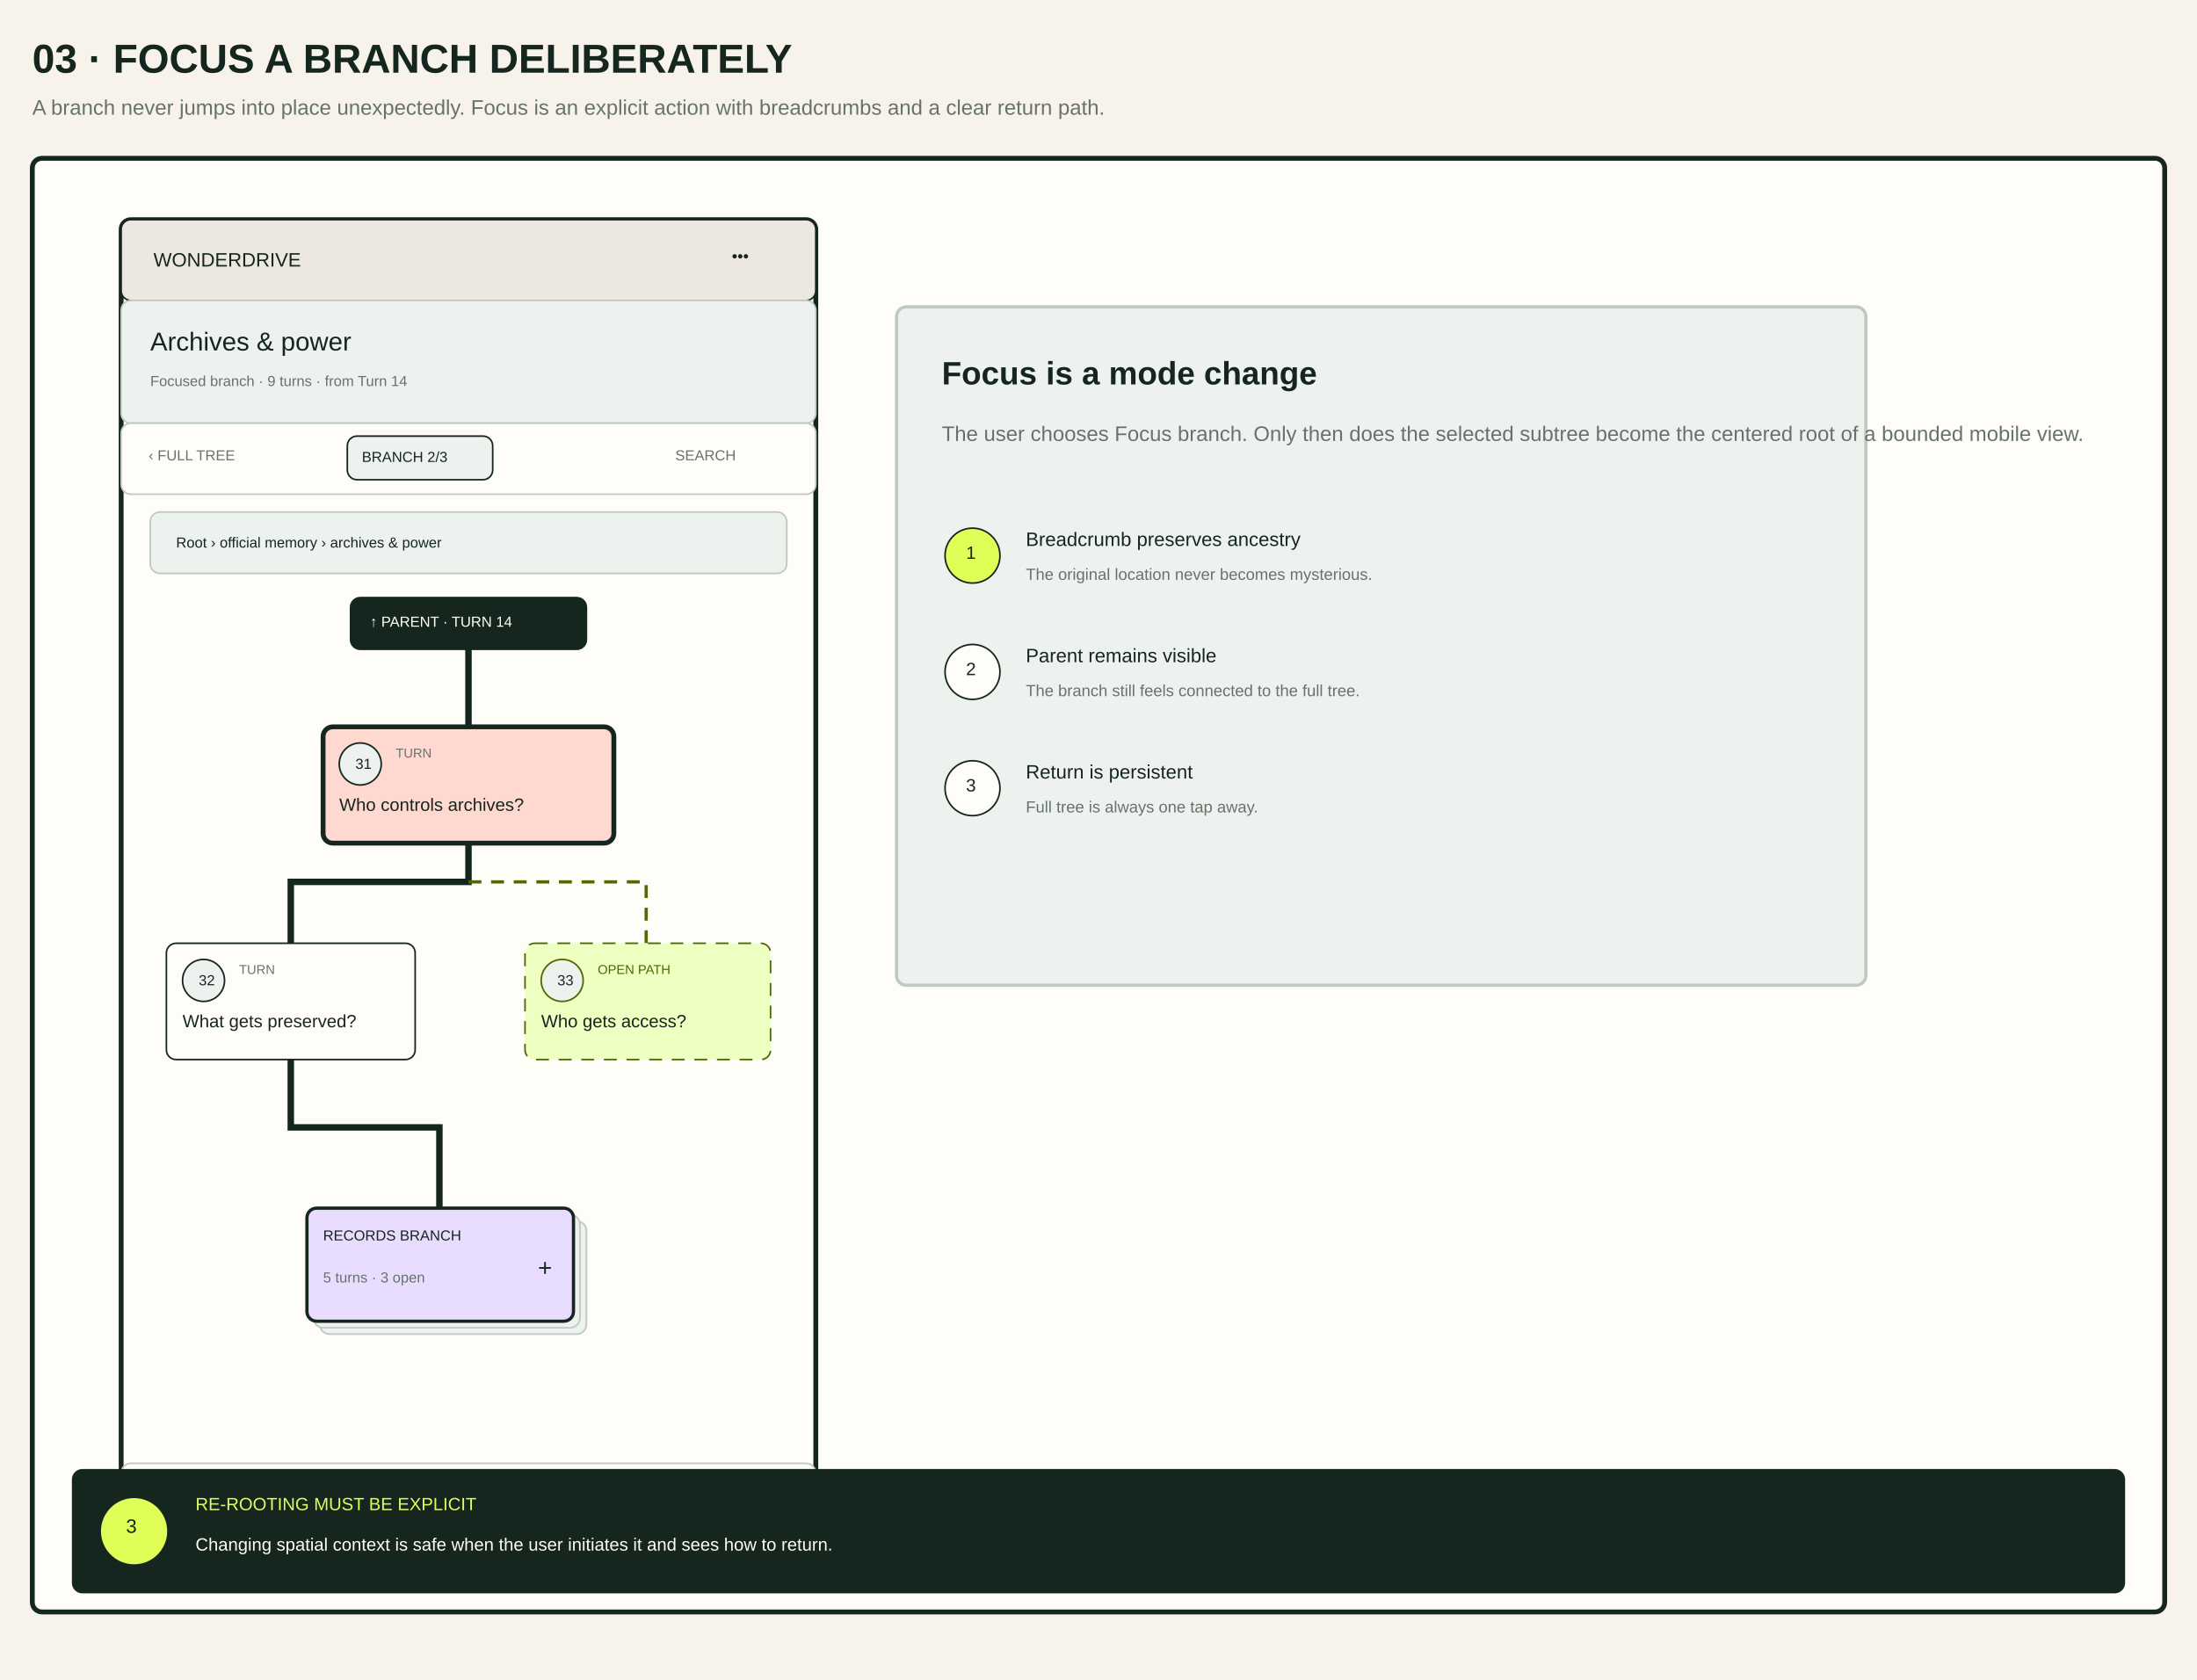
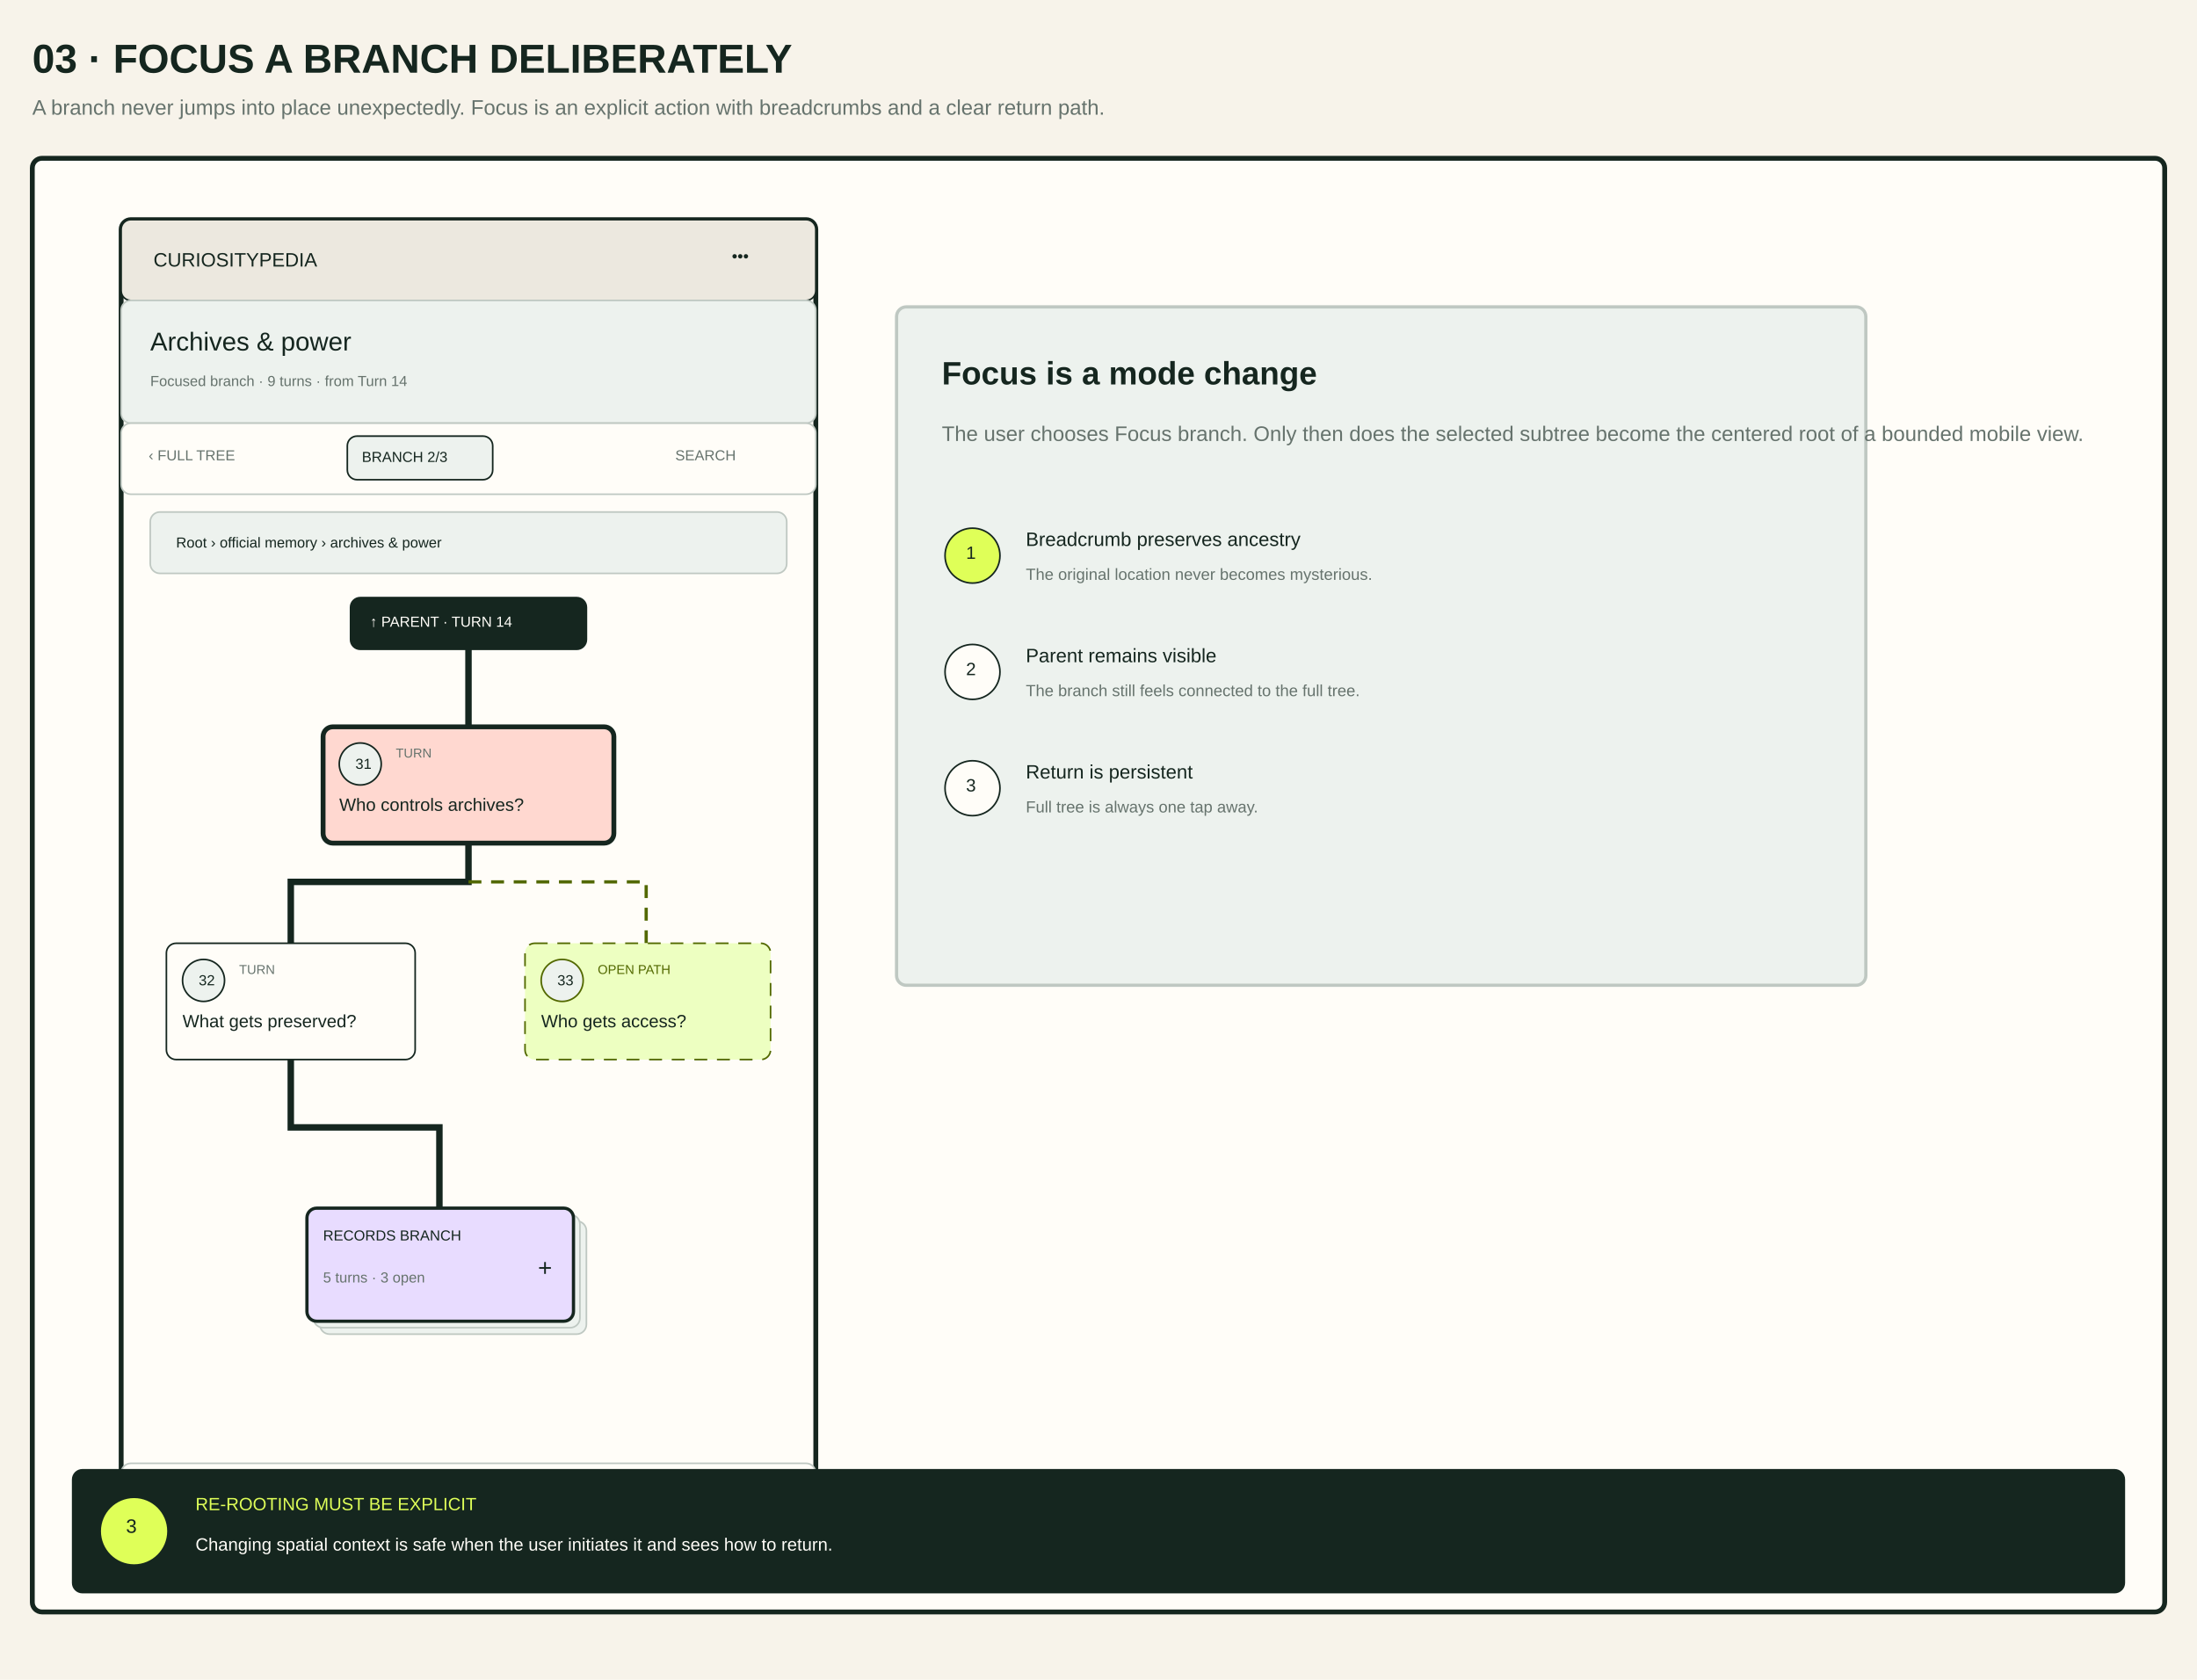
<svg xmlns="http://www.w3.org/2000/svg" width="1360" height="1040" viewBox="0 0 1360 1040">
  <rect width="1360" height="1040" fill="#f7f3ea" />
  <style>text{font-family:Arial,Helvetica,sans-serif}</style>
  <g transform="translate(-30 -1065)">
    <text x="50" y="1110" fill="#15261f" font-size="25" font-weight="600" opacity="1">
      <tspan x="50" dy="0">03 · FOCUS A BRANCH DELIBERATELY</tspan>
    </text>
    <text x="50" y="1136" fill="#66736d" font-size="13" font-weight="500" opacity="1">
      <tspan x="50" dy="0">A branch never jumps into place unexpectedly. Focus is an explicit action with breadcrumbs and a clear return path.</tspan>
    </text>
    <rect x="50" y="1163" width="1320" height="900" rx="6" fill="#fffdf8" stroke="#15261f" stroke-width="3" opacity="1" />
    <rect x="105" y="1201" width="430" height="820" rx="6" fill="#fffdf8" stroke="#15261f" stroke-width="3" opacity="1" />
    <rect x="105" y="1201" width="430" height="50" rx="6" fill="#ece8df" stroke="#15261f" stroke-width="1" opacity="1" />
    <text x="125" y="1230" fill="#15261f" font-size="12" font-weight="500" opacity="1">
-       <tspan x="125" dy="0">WONDERDRIVE</tspan>
+       <tspan x="125" dy="0">CURIOSITYPEDIA</tspan>
    </text>
    <text x="483" y="1227" fill="#15261f" font-size="10" font-weight="500" opacity="1">
      <tspan x="483" dy="0">•••</tspan>
    </text>
    <rect x="105" y="1251" width="430" height="76" rx="6" fill="#edf2ee" stroke="#bfc8c2" stroke-width="1" opacity="1" />
    <text x="123" y="1282" fill="#15261f" font-size="16" font-weight="500" opacity="1">
      <tspan x="123" dy="0">Archives &amp; power</tspan>
    </text>
    <text x="123" y="1304" fill="#66736d" font-size="9" font-weight="500" opacity="1">
      <tspan x="123" dy="0">Focused branch · 9 turns · from Turn 14</tspan>
    </text>
    <rect x="105" y="1327" width="430" height="44" rx="6" fill="#fffdf8" stroke="#bfc8c2" stroke-width="1" opacity="1" />
    <text x="122" y="1350" fill="#66736d" font-size="9" font-weight="500" opacity="1">
      <tspan x="122" dy="0">‹ FULL TREE</tspan>
    </text>
    <rect x="245" y="1335" width="90" height="27" rx="6" fill="#edf2ee" stroke="#15261f" stroke-width="1" opacity="1" />
    <text x="254" y="1351" fill="#15261f" font-size="9" font-weight="500" opacity="1">
      <tspan x="254" dy="0">BRANCH 2/3</tspan>
    </text>
    <text x="448" y="1350" fill="#66736d" font-size="9" font-weight="500" opacity="1">
      <tspan x="448" dy="0">SEARCH</tspan>
    </text>
    <rect x="123" y="1382" width="394" height="38" rx="6" fill="#edf2ee" stroke="#bfc8c2" stroke-width="1" opacity="1" />
    <text x="139" y="1404" fill="#15261f" font-size="9" font-weight="500" opacity="1">
      <tspan x="139" dy="0">Root  ›  official memory  ›  archives &amp; power</tspan>
    </text>
    <rect x="247" y="1435" width="146" height="32" rx="6" fill="#15261f" stroke="#15261f" stroke-width="1" opacity="1" />
    <text x="259" y="1453" fill="#fffdf8" font-size="9" font-weight="500" opacity="1">
      <tspan x="259" dy="0">↑ PARENT · TURN 14</tspan>
    </text>
    <polyline points="320,1467 320,1515" fill="none" stroke="#15261f" stroke-width="4" opacity="1" />
    <rect x="230" y="1515" width="180" height="72" rx="6" fill="#ffd8d0" stroke="#15261f" stroke-width="3" opacity="1" />
    <ellipse cx="253" cy="1538" rx="13" ry="13" fill="#edf2ee" stroke="#15261f" stroke-width="1" opacity="1" />
    <text x="250" y="1541" fill="#15261f" font-size="9" font-weight="500" opacity="1">
      <tspan x="250" dy="0">31</tspan>
    </text>
    <text x="275" y="1534" fill="#66736d" font-size="8" font-weight="500" opacity="1">
      <tspan x="275" dy="0">TURN</tspan>
    </text>
    <text x="240" y="1567" fill="#15261f" font-size="11" font-weight="500" opacity="1">
      <tspan x="240" dy="0">Who controls archives?</tspan>
    </text>
    <polyline points="320,1587 320,1611 210,1611 210,1649" fill="none" stroke="#15261f" stroke-width="4" opacity="1" />
    <polyline points="320,1611 430,1611 430,1649" fill="none" stroke="#526800" stroke-width="2" opacity="1" stroke-dasharray="8 6" />
    <rect x="133" y="1649" width="154" height="72" rx="6" fill="#fffdf8" stroke="#15261f" stroke-width="1" opacity="1" />
    <ellipse cx="156" cy="1672" rx="13" ry="13" fill="#edf2ee" stroke="#15261f" stroke-width="1" opacity="1" />
    <text x="153" y="1675" fill="#15261f" font-size="9" font-weight="500" opacity="1">
      <tspan x="153" dy="0">32</tspan>
    </text>
    <text x="178" y="1668" fill="#66736d" font-size="8" font-weight="500" opacity="1">
      <tspan x="178" dy="0">TURN</tspan>
    </text>
    <text x="143" y="1701" fill="#15261f" font-size="11" font-weight="500" opacity="1">
      <tspan x="143" dy="0">What gets preserved?</tspan>
    </text>
    <rect x="355" y="1649" width="152" height="72" rx="6" fill="#edffc1" stroke="#526800" stroke-width="1" opacity="1" stroke-dasharray="8 6" />
    <ellipse cx="378" cy="1672" rx="13" ry="13" fill="#edf2ee" stroke="#526800" stroke-width="1" opacity="1" />
    <text x="375" y="1675" fill="#15261f" font-size="9" font-weight="500" opacity="1">
      <tspan x="375" dy="0">33</tspan>
    </text>
    <text x="400" y="1668" fill="#526800" font-size="8" font-weight="500" opacity="1">
      <tspan x="400" dy="0">OPEN PATH</tspan>
    </text>
    <text x="365" y="1701" fill="#15261f" font-size="11" font-weight="500" opacity="1">
      <tspan x="365" dy="0">Who gets access?</tspan>
    </text>
    <polyline points="210,1721 210,1763 302,1763 302,1813" fill="none" stroke="#15261f" stroke-width="4" opacity="1" />
    <rect x="228" y="1821" width="165" height="70" rx="6" fill="#edf2ee" stroke="#bfc8c2" stroke-width="1" opacity="1" />
    <rect x="224" y="1817" width="165" height="70" rx="6" fill="#edf2ee" stroke="#bfc8c2" stroke-width="1" opacity="1" />
    <rect x="220" y="1813" width="165" height="70" rx="6" fill="#e8dcff" stroke="#15261f" stroke-width="2" opacity="1" />
    <text x="230" y="1833" fill="#15261f" font-size="9" font-weight="500" opacity="1">
      <tspan x="230" dy="0">RECORDS BRANCH</tspan>
    </text>
    <text x="230" y="1859" fill="#66736d" font-size="9" font-weight="500" opacity="1">
      <tspan x="230" dy="0">5 turns · 3 open</tspan>
    </text>
    <text x="363" y="1855" fill="#15261f" font-size="15" font-weight="500" opacity="1">
      <tspan x="363" dy="0">+</tspan>
    </text>
    <rect x="105" y="1971" width="430" height="50" rx="6" fill="#fffdf8" stroke="#bfc8c2" stroke-width="1" opacity="1" />
    <text x="145" y="1998" fill="#15261f" font-size="9" font-weight="500" opacity="1">
      <tspan x="145" dy="0">BACK</tspan>
    </text>
    <text x="285" y="1998" fill="#15261f" font-size="9" font-weight="500" opacity="1">
      <tspan x="285" dy="0">FIT BRANCH</tspan>
    </text>
    <text x="442" y="1998" fill="#15261f" font-size="9" font-weight="500" opacity="1">
      <tspan x="442" dy="0">OVERVIEW</tspan>
    </text>
    <rect x="585" y="1255" width="600" height="420" rx="6" fill="#edf2ee" stroke="#bfc8c2" stroke-width="2" opacity="1" />
    <text x="613" y="1303" fill="#15261f" font-size="20" font-weight="600" opacity="1">
      <tspan x="613" dy="0">Focus is a mode change</tspan>
    </text>
    <text x="613" y="1338" fill="#66736d" font-size="13" font-weight="500" opacity="1">
      <tspan x="613" dy="0">The user chooses Focus branch. Only then does the selected subtree become the centered root of a bounded mobile view.</tspan>
    </text>
    <ellipse cx="632" cy="1409" rx="17" ry="17" fill="#dfff58" stroke="#15261f" stroke-width="1" opacity="1" />
    <text x="628" y="1411" fill="#15261f" font-size="11" font-weight="500" opacity="1">
      <tspan x="628" dy="0">1</tspan>
    </text>
    <text x="665" y="1403" fill="#15261f" font-size="12" font-weight="500" opacity="1">
      <tspan x="665" dy="0">Breadcrumb preserves ancestry</tspan>
    </text>
    <text x="665" y="1424" fill="#66736d" font-size="10" font-weight="500" opacity="1">
      <tspan x="665" dy="0">The original location never becomes mysterious.</tspan>
    </text>
    <ellipse cx="632" cy="1481" rx="17" ry="17" fill="#fffdf8" stroke="#15261f" stroke-width="1" opacity="1" />
    <text x="628" y="1483" fill="#15261f" font-size="11" font-weight="500" opacity="1">
      <tspan x="628" dy="0">2</tspan>
    </text>
    <text x="665" y="1475" fill="#15261f" font-size="12" font-weight="500" opacity="1">
      <tspan x="665" dy="0">Parent remains visible</tspan>
    </text>
    <text x="665" y="1496" fill="#66736d" font-size="10" font-weight="500" opacity="1">
      <tspan x="665" dy="0">The branch still feels connected to the full tree.</tspan>
    </text>
    <ellipse cx="632" cy="1553" rx="17" ry="17" fill="#fffdf8" stroke="#15261f" stroke-width="1" opacity="1" />
    <text x="628" y="1555" fill="#15261f" font-size="11" font-weight="500" opacity="1">
      <tspan x="628" dy="0">3</tspan>
    </text>
    <text x="665" y="1547" fill="#15261f" font-size="12" font-weight="500" opacity="1">
      <tspan x="665" dy="0">Return is persistent</tspan>
    </text>
    <text x="665" y="1568" fill="#66736d" font-size="10" font-weight="500" opacity="1">
      <tspan x="665" dy="0">Full tree is always one tap away.</tspan>
    </text>
    <rect x="75" y="1975" width="1270" height="76" rx="6" fill="#15261f" stroke="#15261f" stroke-width="1" opacity="1" />
    <ellipse cx="113" cy="2013" rx="20" ry="20" fill="#dfff58" stroke="#dfff58" stroke-width="1" opacity="1" />
    <text x="108" y="2014" fill="#15261f" font-size="12" font-weight="500" opacity="1">
      <tspan x="108" dy="0">3</tspan>
    </text>
    <text x="151" y="2000" fill="#dfff58" font-size="11" font-weight="500" opacity="1">
      <tspan x="151" dy="0">RE-ROOTING MUST BE EXPLICIT</tspan>
    </text>
    <text x="151" y="2025" fill="#fffdf8" font-size="11" font-weight="500" opacity="1">
      <tspan x="151" dy="0">Changing spatial context is safe when the user initiates it and sees how to return.</tspan>
    </text>
  </g>
</svg>
